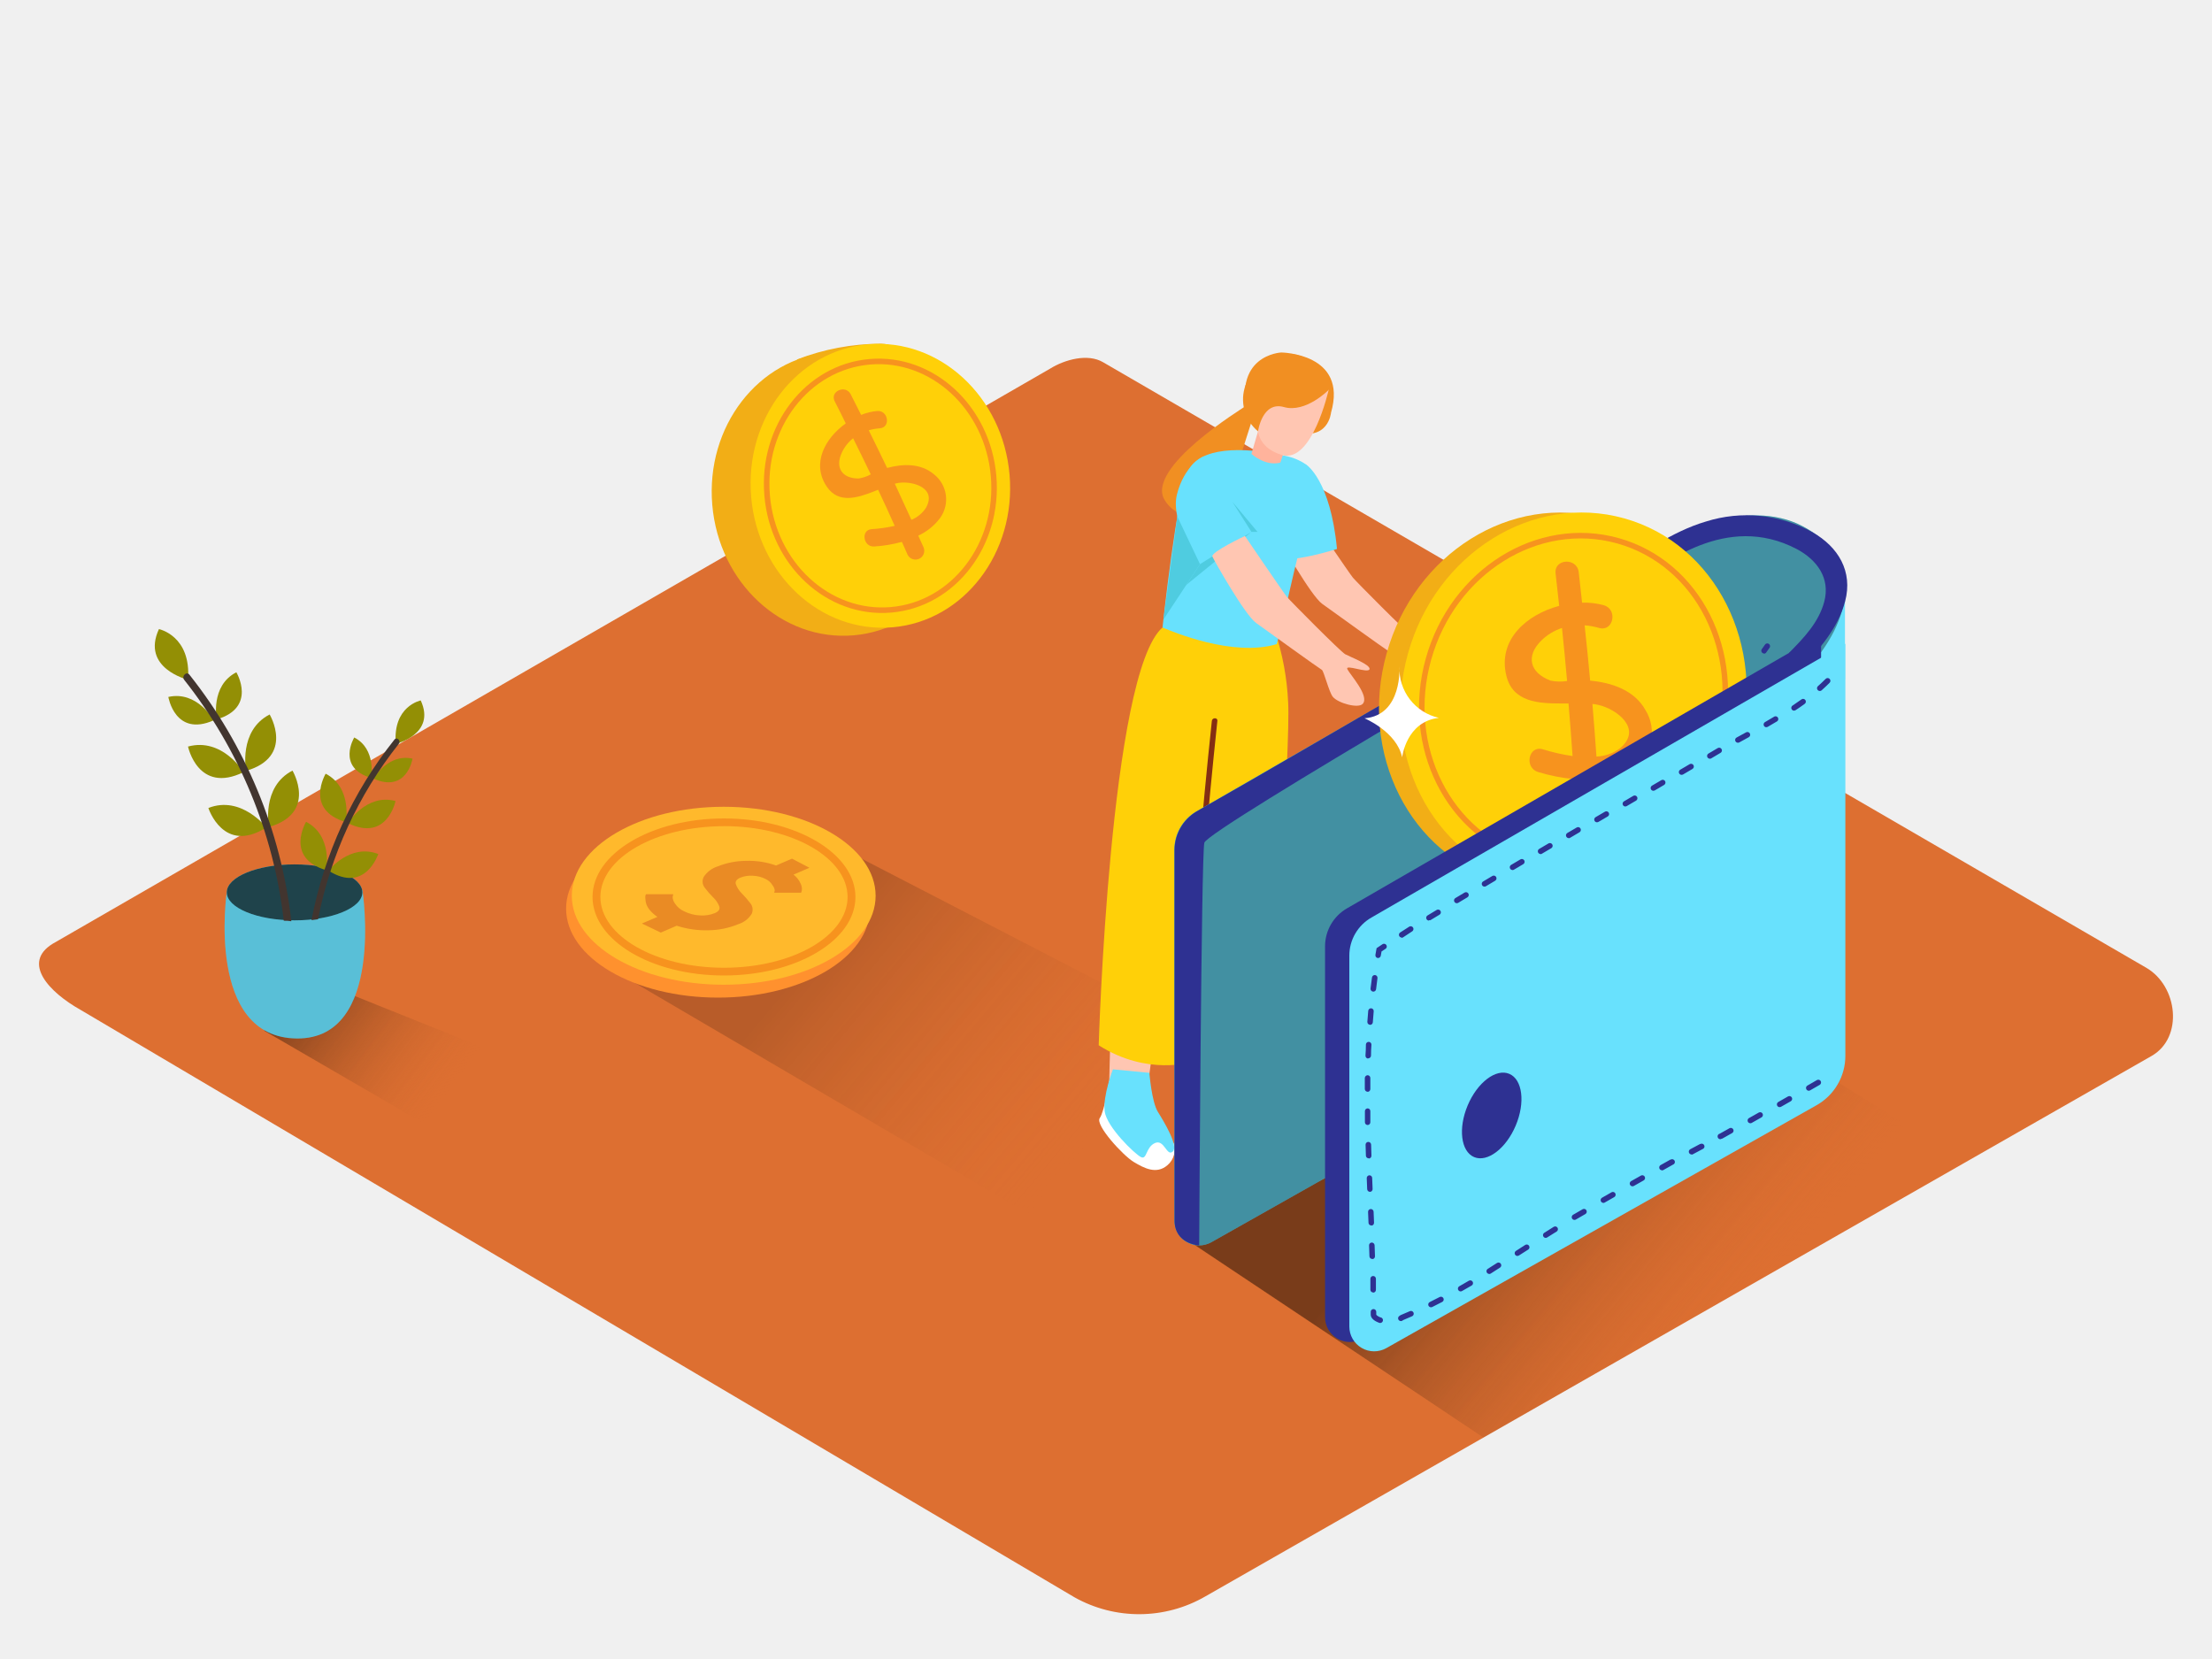
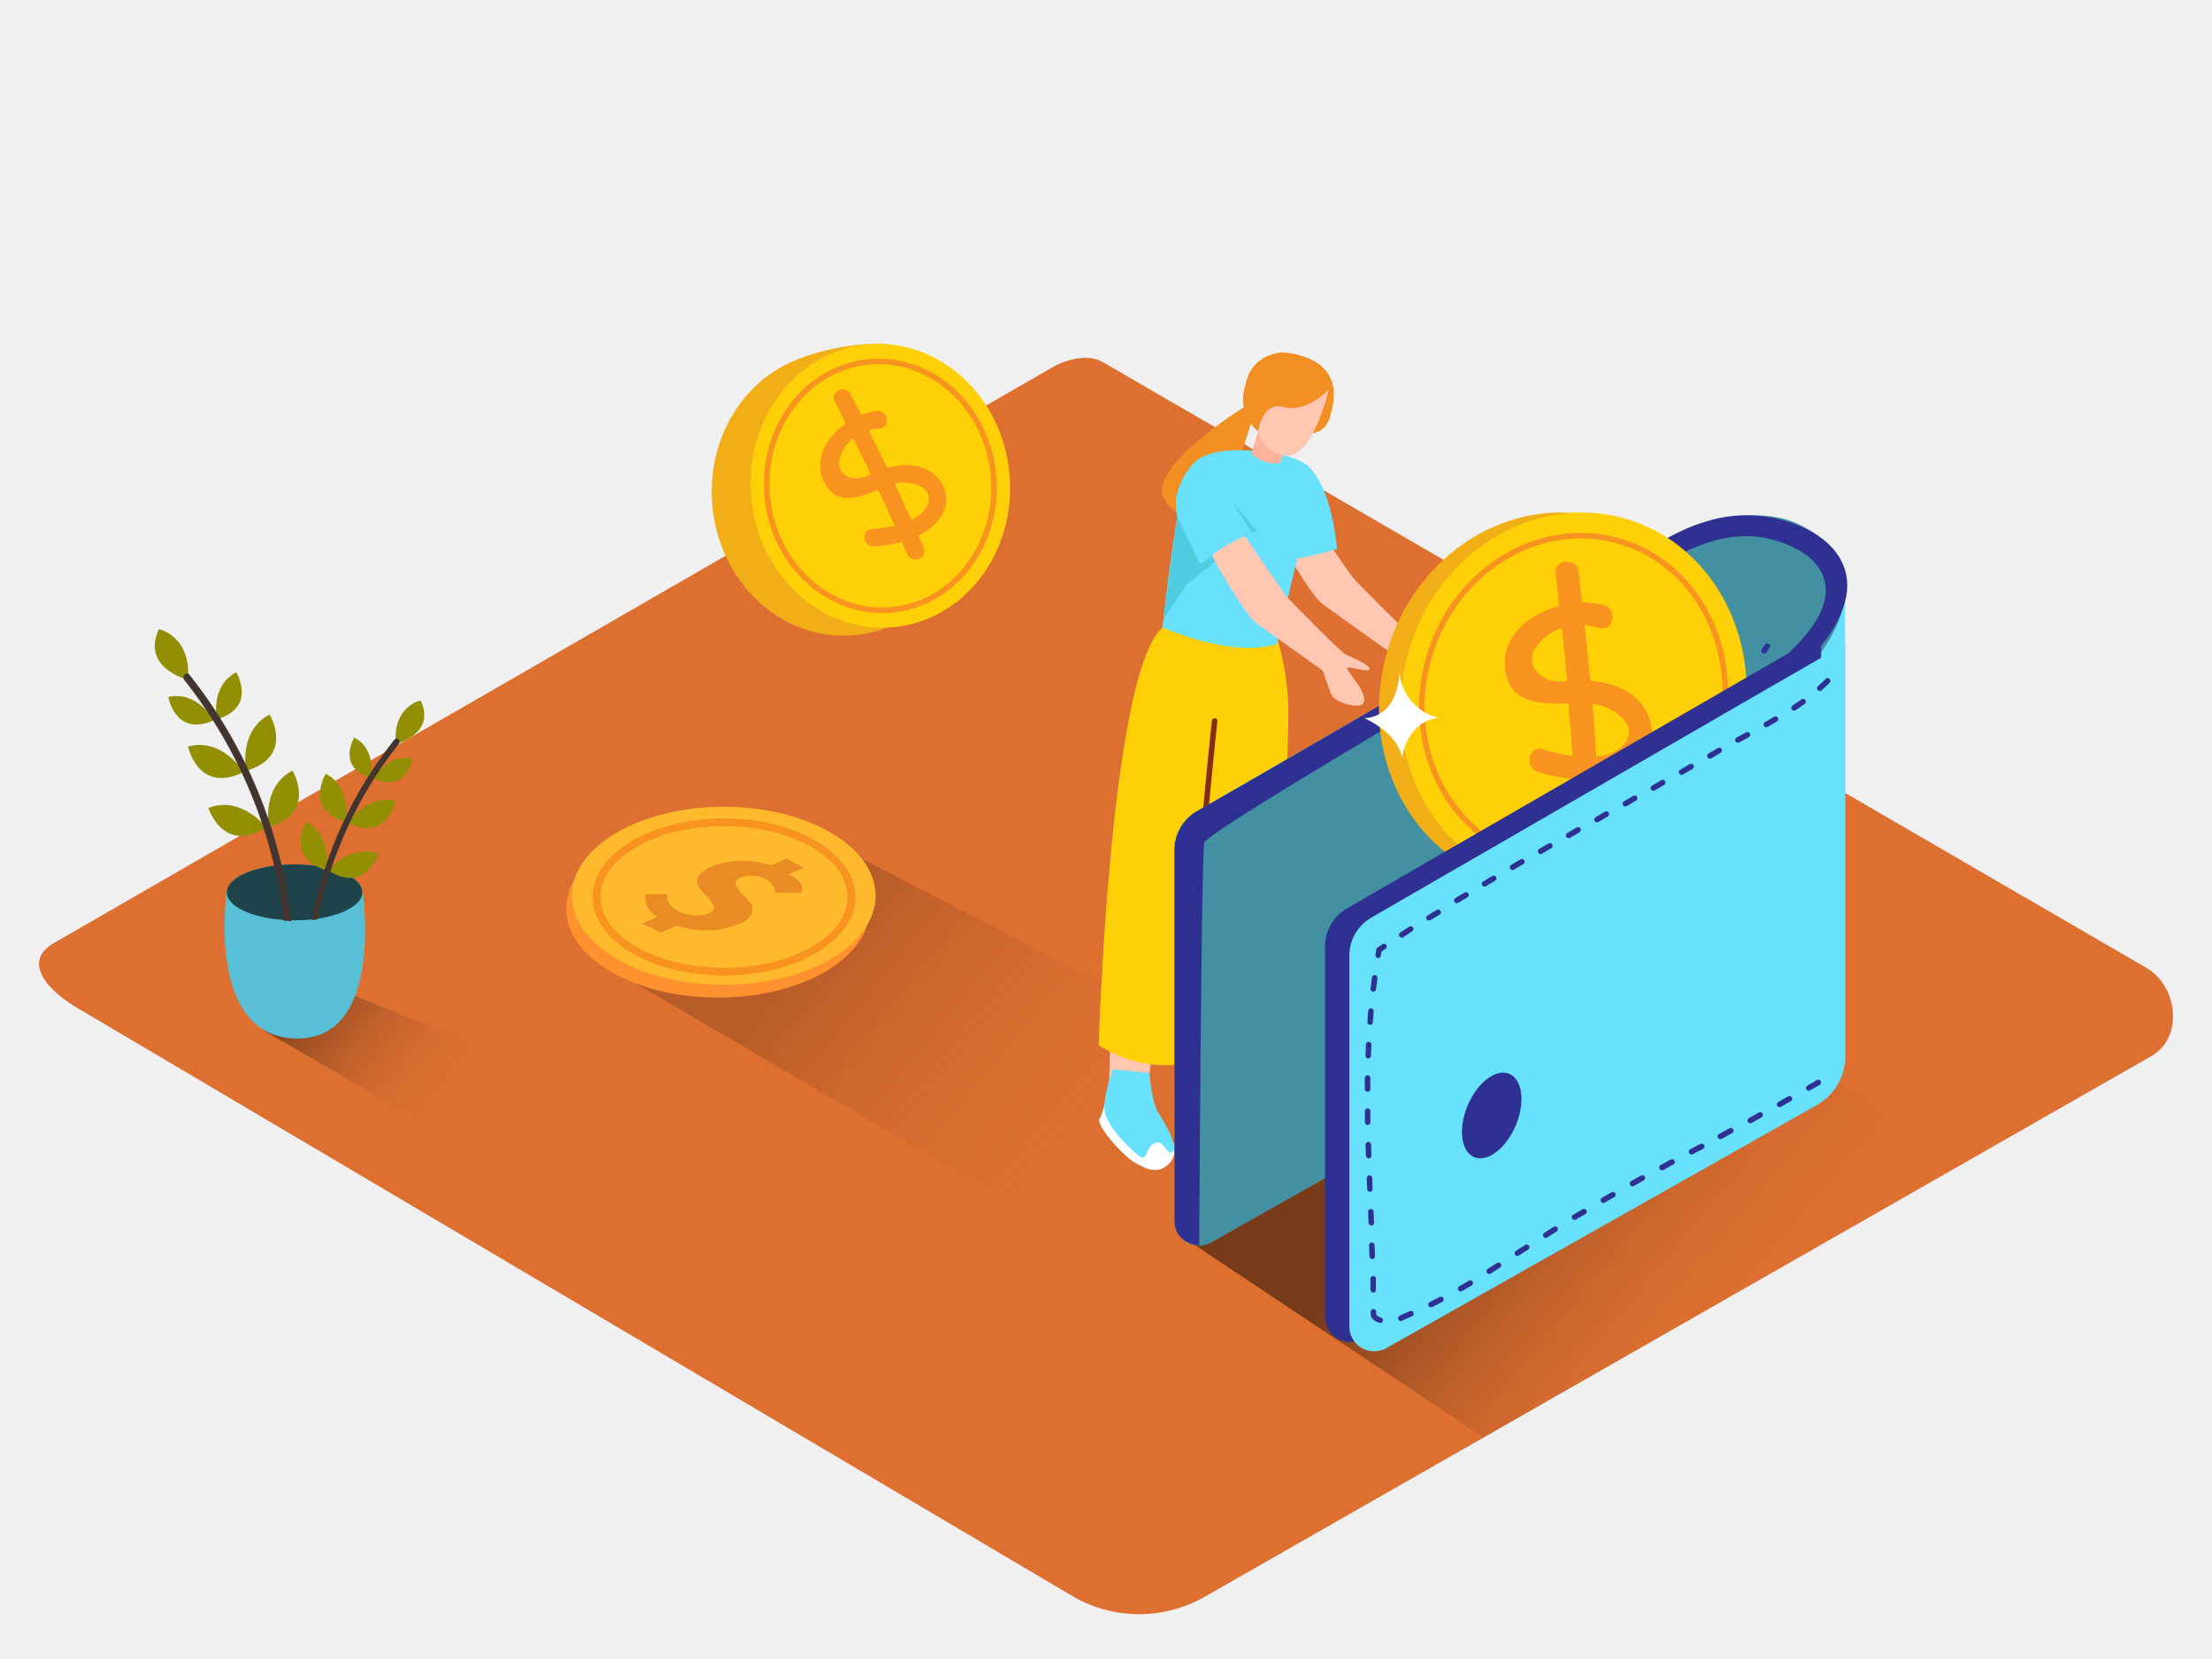
<svg xmlns="http://www.w3.org/2000/svg" xmlns:xlink="http://www.w3.org/1999/xlink" viewBox="0 0 400 300" data-imageid="wallet-isometric" imageName="Wallet" class="illustrations_image" style="width: 172px;">
  <defs>
    <linearGradient id="linear-gradient" x1="-1054.48" y1="241.37" x2="-1007.75" y2="202.27" gradientTransform="matrix(-1, 0, 0, 1, -740.47, 0)" gradientUnits="userSpaceOnUse">
      <stop offset="0" stop-color="#fff" stop-opacity="0" />
      <stop offset="0.99" stop-color="gray" />
    </linearGradient>
    <linearGradient id="linear-gradient-2" x1="-937.62" y1="207.63" x2="-890.47" y2="168.19" xlink:href="#linear-gradient" />
    <linearGradient id="linear-gradient-3" x1="84.14" y1="194.6" x2="56.13" y2="173.31" gradientTransform="matrix(1, 0, 0, 1, 0, 0)" xlink:href="#linear-gradient" />
  </defs>
  <g style="isolation:isolate">
    <g id="Layer_2" data-name="Layer 2">
      <path d="M194.28,288.83,14.56,182.61c-5.72-3.21-10.63-8.49-5.05-11.94l180.37-104c2.71-1.68,6.82-2.78,9.57-1.18L388.11,175c5.72,3.32,6.75,12.6,1,15.93L218,288.66A23.9,23.9,0,0,1,194.28,288.83Z" fill="#dd6f31" />
      <polyline points="214.73 224.26 268.26 259.95 355.52 210.15 309.57 181.51" opacity="0.91" fill="url(#linear-gradient)" style="mix-blend-mode:multiply" />
      <polyline points="109.93 174.89 187.34 220.28 226.07 191.62 155.86 155.3" opacity="0.33" fill="url(#linear-gradient-2)" style="mix-blend-mode:multiply" />
      <polyline points="47.72 186.35 99.82 216.61 120.31 202.66 63.21 179.73" opacity="0.91" fill="url(#linear-gradient-3)" style="mix-blend-mode:multiply" />
      <path d="M320.25,123.56c12.45-5.25,13.38-16.6,13.38-16.6v15.88" fill="#68e1fd" class="target-color" />
      <path d="M237.07,93.46s7,10.3,7.58,11,9.72,9.93,10.56,10.39,4.65,1.9,4.39,2.71-4.51-1-4,0,4,4.8,2.8,6.23c-.77.94-4.49-.09-5.43-1.24-.71-.86-1.62-4.7-2-4.89s-9.84-7-11.88-8.47-7.54-11.21-7.9-12S237.07,93.46,237.07,93.46Z" fill="#ffc6b2" />
      <path d="M236.18,84s4.4,2.72,5.59,15.27c0,0-8.71,2.79-11.41,1.56" fill="#68e1fd" class="target-color" />
      <path d="M201.16,179.86c-.43,7.73-.58,15.61-.58,15.61,3,3,7,.66,7,.66s1.1-8.22,2.36-16.44A49.64,49.64,0,0,1,201.16,179.86Z" fill="#ffc6b2" />
      <path d="M230,137.57s.43,12.94,0,17.21-2.28,31.29-2.28,31.29a4.8,4.8,0,0,1-6.26,0s-2.07-13.37-1.82-15.93.68-34.85.68-34.85" fill="#ffc6b2" />
      <path d="M224.94,73.63c0,.08-18,11-14.31,16.84s11.08.23,11.08.23l4.91-15.39" fill="#f18f22" />
      <path d="M212.21,206.69a3.67,3.67,0,0,1-1.08,4c-2,1.74-4.23.56-6.13-.58s-7-6.67-6.13-7.92,1.71-6.7,1.71-6.7" fill="#fff" />
      <path d="M207.84,194s.42,5.27,1.54,7.06,3.78,6.2,2.69,7.18-1.52-2.3-3.22-1.54-1.41,3.1-2.54,2.53-6.2-5.45-6.55-8.28,1.49-7.58,1.49-7.58" fill="#68e1fd" class="target-color" />
      <path d="M237.4,193.66s.22,3.1-2.59,3.69-6.3-1.12-7.87-1.84-7.31-5.55-7.31-5.55l.68-6.75" fill="#fff" />
      <path d="M228,182.74s1.68,4.18,4.72,5.75,5.4,4.61,4.72,5.17-2.14-1.46-2.92-.9-.78,3-1.74,2.41-3,1-5.79-.95-1.91-2.7-4.27-3.6-2.36-7.42-2.36-7.42S226.27,184.53,228,182.74Z" fill="#68e1fd" class="target-color" />
      <path d="M230.53,114.06a47.64,47.64,0,0,1,2.41,13c.44,7.84-2.75,53.71-2.75,53.71a24.49,24.49,0,0,1-14.62.77v10.48s-8.07,2.62-16.89-3c0,0,2-67.32,11.54-75.55" fill="#ffd008" />
      <path d="M214.89,85.08c2.1-4.17,9.48-4.41,17.48-2.66A10.09,10.09,0,0,1,236.18,84c2,4.59.36,10-.95,14.6-1.47,5.15-3.32,14.47-4.36,17.88-7.93,2.37-18.79-2.24-20.65-3C210.22,113.45,212.8,89.25,214.89,85.08Z" fill="#68e1fd" class="target-color" />
      <path d="M227.49,78l-1.19,4.08s2.51,2.3,5.23,1.57l.83-2.54" fill="#ffb39c" />
      <path d="M233.86,78c6.35,2,6.83-3.37,6.83-3.37,3.11-10.77-9-10.89-9-10.89s-9.23.4-5.83,12.4" fill="#f18f22" />
      <path d="M240.26,70.51s-3,13.44-8.49,11.75S227.51,76,227.51,76s.8-8.59,5.72-9.31S240.26,70.51,240.26,70.51Z" fill="#ffc6b2" />
      <path d="M240.26,70.51s-4.14,4.22-8.08,3.1S227.49,78,227.49,78a7.51,7.51,0,0,1-2.46-7.7c.6-3,5.66-7.07,9.48-6.11S241.66,67.93,240.26,70.51Z" fill="#f18f22" />
      <path d="M219.14,130.36c.07-.63,1.07-.64,1,0q-2.8,26.36-4.41,52.82c0,.64-1,.64-1,0Q216.34,156.72,219.14,130.36Z" fill="#842e13" />
      <path d="M217.65,82.53c-.22.11-3.52,1.68-4.82,6.88S217,102,217,102l9.29-5.84Z" fill="#68e1fd" class="target-color" />
      <polygon points="217 102.02 210.38 112.04 212.9 93.41 217 102.02" fill="#4fcce0" />
      <polyline points="217 102.02 226.3 96.18 214.53 105.76" fill="#4fcce0" />
      <polygon points="226.3 96.18 222.85 90.74 227.4 96.18 226.3 96.18" fill="#4fcce0" />
      <path d="M225.12,96.92s7,10.3,7.58,11,9.72,9.93,10.56,10.39,4.65,1.9,4.39,2.71-4.51-1-4,0,4,4.8,2.8,6.23c-.77.94-4.49-.09-5.43-1.24-.71-.86-1.62-4.7-2-4.89s-9.84-7-11.88-8.47-7.54-11.21-7.9-12S225.12,96.92,225.12,96.92Z" fill="#ffc6b2" />
      <path d="M296.24,141s26.62-13.88,33.3-23.37,5-18-3.6-22.49c-10.14-5.35-23.88,2.06-23.88,2.06" fill="#68e1fd" class="target-color" />
      <path d="M296.24,141s26.62-13.88,33.3-23.37,5-18-3.6-22.49c-10.14-5.35-23.88,2.06-23.88,2.06" opacity="0.36" style="isolation:isolate" />
      <path d="M212.36,153.64v67.08a4.49,4.49,0,0,0,6.7,3.91l83-46.86V97.25L216.3,146.76A7.94,7.94,0,0,0,212.36,153.64Z" fill="#68e1fd" class="target-color" />
      <path d="M212.36,153.64v67.08a4.49,4.49,0,0,0,6.7,3.91l83-46.86V97.25L216.3,146.76A7.94,7.94,0,0,0,212.36,153.64Z" opacity="0.36" style="isolation:isolate" />
      <path d="M323.49,118.08c2.65-2.67,5.39-5.51,6.39-9.26,1.14-4.29-1.33-7.61-5-9.55-12.8-6.68-24.13,3-28.6,5.63s-77.94,45.08-78.5,47.5-.93,72.81-.93,72.81-4.45-.19-4.45-4.49V153.64a8.22,8.22,0,0,1,3.94-6.88l10.47-6L248,128.45l24.18-14,19.3-11.14c5.53-3.19,10.79-7.17,17-9a24.55,24.55,0,0,1,19.28,1.94c4.68,2.66,7.32,7.1,5.9,12.48-1.28,4.84-4.54,8.53-7.9,12.06" fill="#2e3192" />
      <ellipse cx="280.69" cy="126.53" rx="34.04" ry="31.08" transform="translate(83.24 362.78) rotate(-74.38)" fill="#f2ae16" />
      <ellipse cx="284.56" cy="126.53" rx="34.04" ry="31.08" transform="translate(86.07 366.5) rotate(-74.38)" fill="#ffd008" />
      <ellipse cx="284.56" cy="126.53" rx="29.83" ry="27.24" transform="translate(86.07 366.5) rotate(-74.38)" fill="none" stroke="#f7931e" stroke-miterlimit="10" />
      <path d="M297.55,128.4c-2-3.59-6.06-4.95-10-5.32q-.45-5-1-10a12.65,12.65,0,0,1,2.61.47c2.59.76,3.44-3.35.87-4.1a13.21,13.21,0,0,0-3.94-.47c-.2-1.84-.39-3.68-.61-5.53-.31-2.67-4.5-2.43-4.18.25.23,2,.43,3.91.65,5.86-5.89,1.57-11.16,6.13-9.55,12.65,1.18,4.8,5.88,5,10,5l1.24,0q.4,4.75.73,9.51A35.15,35.15,0,0,1,279,135.5c-2.59-.79-3.43,3.32-.87,4.1a32.77,32.77,0,0,0,6.61,1.3c.07,1.09.15,2.19.22,3.28.16,2.69,4.34,2.45,4.18-.25-.06-1-.14-2-.2-3a13.61,13.61,0,0,0,6.37-2.13A7.64,7.64,0,0,0,297.55,128.4Zm-17.21-5.34c-3.79-1.47-4.39-4.44-1.69-7.16a9.5,9.5,0,0,1,3.81-2.34q.5,4.79.92,9.59A8.48,8.48,0,0,1,280.34,123.07ZM293,135.28a7.64,7.64,0,0,1-4.31,1.53q-.33-4.76-.73-9.5c.37,0,.75.09,1.12.17C292.25,128.2,297.13,131.73,293,135.28Z" fill="#f7931e" />
      <path d="M253.07,120.49s.57,8.86-6.32,9.4c0,0,5.83,2.42,6.8,7.06,0,0,.72-6.47,6.64-7.14A9.11,9.11,0,0,1,253.07,120.49Z" fill="#fff" />
      <path d="M239.61,171.11v67.08a4.49,4.49,0,0,0,6.7,3.91l83-46.86V114.72l-85.7,49.52A7.94,7.94,0,0,0,239.61,171.11Z" fill="#2e3192" />
      <path d="M244,172.79v67.08a4.49,4.49,0,0,0,6.7,3.91l77.79-43.92a10.25,10.25,0,0,0,5.21-8.93V116.4L248,165.92A7.94,7.94,0,0,0,244,172.79Z" fill="#68e1fd" class="target-color" />
      <path d="M319,118.17a.5.5,0,0,1-.4-.8q.29-.39.57-.8l0,0a.5.5,0,1,1,.79.61l-.59.83a.5.5,0,0,1-.4.2Z" fill="#2e3192" />
      <path d="M253.47,169.54a.5.5,0,0,1-.27-.92l1.65-1.06,0,0a.5.5,0,0,1,.5.87l-1.64,1.08a.5.5,0,0,1-.27.08Zm4.92-3.07a.5.5,0,0,1-.26-.92l1.66-1h0a.5.5,0,1,1,.53.85l-1.66,1a.5.5,0,0,1-.23,0Zm5.05-3.14a.5.5,0,0,1-.26-.93l1.67-1a.5.5,0,0,1,.51.86l-1.67,1a.5.5,0,0,1-.26.07Zm5-3a.5.5,0,0,1-.25-.93l1.68-1a.5.5,0,0,1,.51.86l-1.68,1a.5.5,0,0,1-.25.07Zm5.07-3a.5.5,0,0,1-.25-.93l1.69-1a.5.5,0,0,1,.5.87l-1.69,1a.5.5,0,0,1-.25.07Zm5.09-2.89a.5.5,0,0,1-.25-.94l1.7-1,0,0a.5.5,0,1,1,.44.9l-1.7,1a.5.5,0,0,1-.25.06Zm5.09-2.88a.5.5,0,0,1-.25-.94l1.71-1,0,0a.5.5,0,1,1,.44.9l-1.7,1a.5.5,0,0,1-.25.06Zm5.1-2.86a.5.5,0,0,1-.24-.94l1.71-1a.5.5,0,0,1,.49.87l-1.71,1a.5.5,0,0,1-.24.06Zm5.13-2.86a.5.5,0,0,1-.24-.94l1.7-1a.5.5,0,0,1,.49.87l-1.71,1a.5.5,0,0,1-.24.06ZM299,143a.5.5,0,0,1-.25-.94l1.7-1a.5.5,0,0,1,.49.87l-1.7,1a.5.5,0,0,1-.25.06Zm5.1-2.88a.5.5,0,0,1-.25-.94l1.7-1a.5.5,0,0,1,.5.87l-1.7,1a.5.5,0,0,1-.25.06Zm5.09-2.92a.5.5,0,0,1-.25-.93l1.69-1a.5.5,0,0,1,.5.87l-1.69,1a.5.5,0,0,1-.25.07Zm5.08-2.89a.5.5,0,0,1-.24-.94l1.72-.94a.5.5,0,0,1,.48.88l-1.71.94a.5.5,0,0,1-.24.06Zm5.16-2.8a.5.5,0,0,1-.25-.94l1.69-1a.5.5,0,0,1,.5.86l-1.7,1a.5.5,0,0,1-.25.06Zm5-3a.5.5,0,0,1-.28-.92q.81-.54,1.59-1.1l.07-.05a.5.5,0,0,1,.51.86q-.79.58-1.62,1.12a.5.5,0,0,1-.28.08Zm4.64-3.56a.5.5,0,0,1-.33-.87q.72-.64,1.4-1.32h0a.5.5,0,1,1,.71.71q-.7.7-1.44,1.36a.5.5,0,0,1-.33.13Z" fill="#2e3192" />
      <path d="M249.13,173.24h0a.5.5,0,0,1-.41-.58l.21-1.2,1-.67.08-.05a.5.5,0,1,1,.47.88l-.65.43-.14.77a.5.5,0,0,1-.49.42Z" fill="#2e3192" />
      <path d="M249.26,239.15c-.88-.34-1.39-.86-1.39-1.43v-.5a.5.5,0,0,1,1,0v.49c0,.08.23.31.75.51a.51.51,0,1,1-.18,1A.5.5,0,0,1,249.26,239.15Zm4.06-.26a.5.5,0,0,1-.3-.9l.25-.17,1.68-.72a.5.5,0,0,1,.4.92l-1.63.7-.1.08a.5.5,0,0,1-.3.1Zm5-2.77a.5.5,0,0,1,.23-.67l1.79-.91h0a.5.5,0,1,1,.46.89l-1.81.92a.5.5,0,0,1-.67-.23Zm-10-2.4a.5.5,0,0,1-.51-.48v-2a.5.5,0,0,1,1,0v2h0a.5.5,0,0,1-.49.51h0Zm15.81-.19a.5.5,0,0,1-.25-.93l1.73-1a.5.5,0,0,1,.52.86l-1.75,1a.49.49,0,0,1-.25.07Zm5.17-3.16a.5.5,0,0,1-.27-.92l1.7-1.08a.5.5,0,0,1,.54.84l-1.7,1.09a.5.5,0,0,1-.27.08Zm-21.13-2.71a.5.5,0,0,1-.53-.45l-.07-2h0a.5.5,0,0,1,.48-.52.52.52,0,0,1,.52.48l.07,2h0a.5.5,0,0,1-.48.52h0Zm26.23-.54a.5.5,0,0,1-.27-.92l1.7-1.09a.5.5,0,0,1,.54.84l-1.7,1.08a.49.49,0,0,1-.27.08Zm5.12-3.27a.5.5,0,0,1-.27-.92l1.71-1.08h0a.5.5,0,1,1,.53.85l-1.71,1.07a.5.5,0,0,1-.27.08ZM248,221.6a.5.5,0,0,1-.53-.45l-.08-2h0a.5.5,0,0,1,.48-.52.51.51,0,0,1,.52.48l.08,2h0a.5.5,0,0,1-.48.52h0Zm36.72-1a.5.5,0,0,1-.26-.93l1.73-1a.5.5,0,0,1,.51.86l-1.73,1a.49.49,0,0,1-.26.07Zm5.22-3.08a.5.5,0,0,1-.25-.93l1.75-1a.5.5,0,0,1,.49.87l-1.75,1a.5.5,0,0,1-.25.07Zm-42.19-2a.5.5,0,0,1-.52-.47l-.08-2h0a.5.5,0,0,1,.48-.52h0a.49.49,0,0,1,.5.48l.08,2h0a.5.5,0,0,1-.48.52h0Zm47.46-1a.5.5,0,0,1-.24-.94l1.77-1a.5.5,0,0,1,.48.88l-1.77,1a.5.5,0,0,1-.24.06Zm5.33-2.9a.5.5,0,0,1-.24-.94l1.78-1,.06,0a.5.5,0,1,1,.41.91l-1.78,1a.5.5,0,0,1-.24.06Zm-53-2.16h-.05A.5.5,0,0,1,247,209l-.06-2h0a.5.5,0,0,1,.49-.51.51.51,0,0,1,.51.49l.06,2h0a.5.5,0,0,1-.48.52h0Zm58.34-.7a.5.5,0,0,1-.23-.94l1.78-.95.06,0a.5.5,0,1,1,.41.91l-1.78.95a.49.49,0,0,1-.23.06ZM311.2,206A.5.5,0,0,1,311,205l1.78-1a.5.5,0,0,1,.47.88l-1.78,1a.5.5,0,0,1-.24.06Zm-63.89-2.56a.5.5,0,0,1-.49-.51v-2a.5.5,0,0,1,.5-.5h0a.49.49,0,0,1,.48.5v2h0a.5.5,0,0,1-.49.51h0Zm69.21-.32a.5.5,0,0,1-.24-.94l1.77-1a.5.5,0,0,1,.48.88l-1.77,1a.5.5,0,0,1-.24.06Zm5.31-2.91a.5.5,0,0,1-.25-.94l1.75-1a.5.5,0,1,1,.5.87l-1.76,1a.5.5,0,0,1-.25.06Zm-74.53-2.79a.5.5,0,0,1-.5-.5v-2a.54.54,0,0,1,.51-.49h0a.5.5,0,0,1,.49.51v2a.5.5,0,0,1-.5.5Zm79.78-.18a.5.5,0,0,1-.25-.93l1.73-1a.5.5,0,0,1,.51.86l-1.74,1a.49.49,0,0,1-.25.07Zm-79.68-5.82h0a.5.5,0,0,1-.48-.52q.08-1,.08-2a.5.5,0,0,1,1,0q-.08,1-.08,2a.5.5,0,0,1-.5.48Zm.32-6.11a.5.5,0,0,1-.46-.53q.07-1,.16-2a.51.51,0,0,1,.54-.45.5.5,0,0,1,.45.54q-.09,1-.16,2a.5.5,0,0,1-.5.46Zm.55-6h0a.5.5,0,0,1-.43-.56q.12-1,.26-2a.51.51,0,0,1,.56-.43.5.5,0,0,1,.43.56q-.13,1-.25,2a.5.5,0,0,1-.5.44Z" fill="#2e3192" />
      <ellipse cx="269.75" cy="201.71" rx="8.17" ry="4.71" transform="translate(-21.06 371.66) rotate(-67.09)" fill="#2e3192" />
      <ellipse cx="129.84" cy="164.31" rx="27.47" ry="16.09" fill="#ff912e" />
      <ellipse cx="130.87" cy="161.98" rx="27.47" ry="16.09" fill="#ffb92c" />
-       <path d="M144.8,159.83A2.14,2.14,0,0,1,145,161l-.12.43H140a2.27,2.27,0,0,0,.1-.43,1.88,1.88,0,0,0-.4-.91,2.75,2.75,0,0,0-1.22-1.12,5.48,5.48,0,0,0-2.36-.61,5.07,5.07,0,0,0-2.24.35q-1.05.44-.81,1.19a4.35,4.35,0,0,0,1.07,1.65,19.09,19.09,0,0,1,1.52,1.75,1.83,1.83,0,0,1,.28,1.93,4.32,4.32,0,0,1-2.44,1.89,14.43,14.43,0,0,1-5.32,1.1,17,17,0,0,1-5.81-.82l-2.88,1.24L116.08,167l2.8-1.2a6.32,6.32,0,0,1-1.35-1.2,3.57,3.57,0,0,1-.66-1.12,3.67,3.67,0,0,1-.16-.91,2,2,0,0,1,0-.63l.1-.23h4.94a4,4,0,0,0-.12.51,2.14,2.14,0,0,0,.41,1.14,3.76,3.76,0,0,0,1.65,1.42,7.13,7.13,0,0,0,2.92.76,6.06,6.06,0,0,0,2.68-.43q1-.44.79-1.17a4.33,4.33,0,0,0-1.1-1.65,16.06,16.06,0,0,1-1.53-1.75,1.8,1.8,0,0,1-.21-1.94,4.68,4.68,0,0,1,2.55-1.93,13.8,13.8,0,0,1,5.11-1,14.72,14.72,0,0,1,5.44.84l2.88-1.24,3.15,1.65-2.88,1.24A4.1,4.1,0,0,1,144.8,159.83Z" fill="#ea8b24" />
+       <path d="M144.8,159.83A2.14,2.14,0,0,1,145,161l-.12.43H140a2.27,2.27,0,0,0,.1-.43,1.88,1.88,0,0,0-.4-.91,2.75,2.75,0,0,0-1.22-1.12,5.48,5.48,0,0,0-2.36-.61,5.07,5.07,0,0,0-2.24.35q-1.05.44-.81,1.19a4.35,4.35,0,0,0,1.07,1.65,19.09,19.09,0,0,1,1.52,1.75,1.83,1.83,0,0,1,.28,1.93,4.32,4.32,0,0,1-2.44,1.89,14.43,14.43,0,0,1-5.32,1.1,17,17,0,0,1-5.81-.82l-2.88,1.24L116.08,167l2.8-1.2a6.32,6.32,0,0,1-1.35-1.2,3.57,3.57,0,0,1-.66-1.12,3.67,3.67,0,0,1-.16-.91,2,2,0,0,1,0-.63l.1-.23h3.94a4,4,0,0,0-.12.51,2.14,2.14,0,0,0,.41,1.14,3.76,3.76,0,0,0,1.65,1.42,7.13,7.13,0,0,0,2.92.76,6.06,6.06,0,0,0,2.68-.43q1-.44.79-1.17a4.33,4.33,0,0,0-1.1-1.65,16.06,16.06,0,0,1-1.53-1.75,1.8,1.8,0,0,1-.21-1.94,4.68,4.68,0,0,1,2.55-1.93,13.8,13.8,0,0,1,5.11-1,14.72,14.72,0,0,1,5.44.84l2.88-1.24,3.15,1.65-2.88,1.24A4.1,4.1,0,0,1,144.8,159.83Z" fill="#ea8b24" />
      <path d="M130.92,176.4c-13.18,0-23.77-6.37-23.77-14.21S117.81,148,130.92,148s23.77,6.37,23.77,14.21S144,176.4,130.92,176.4Zm0-27c-12.32,0-22.35,5.73-22.35,12.8s10,12.8,22.35,12.8,22.35-5.73,22.35-12.8S143.24,149.39,130.92,149.39Z" fill="#f7931e" />
      <path d="M144.13,65a42.48,42.48,0,0,1,15.17-2.85c8.29.06-9.84,14.86-9.84,14.86" fill="#f2ae16" />
      <ellipse cx="152.16" cy="89.31" rx="23.45" ry="25.68" transform="translate(-7.04 13.26) rotate(-4.88)" fill="#f2ae16" />
      <ellipse cx="159.19" cy="87.86" rx="23.45" ry="25.68" transform="translate(-6.89 13.85) rotate(-4.88)" fill="#ffd008" />
      <ellipse cx="159.19" cy="87.86" rx="20.55" ry="22.51" transform="translate(-6.89 13.85) rotate(-4.88)" fill="none" stroke="#f7931e" stroke-miterlimit="10" />
      <path d="M168.87,85.75c-2.39-2-5.59-1.9-8.45-1.13q-1.64-3.42-3.32-6.81a9.55,9.55,0,0,1,2-.36c2-.15,1.55-3.28-.47-3.13a10,10,0,0,0-2.91.71c-.63-1.25-1.25-2.5-1.89-3.74-.93-1.8-3.82-.53-2.89,1.28.68,1.32,1.34,2.65,2,4-3.75,2.66-6.27,7.28-3.41,11.46,2.1,3.08,5.48,2,8.39.88l.87-.35q1.54,3.25,3,6.53a26.52,26.52,0,0,1-4.17.6c-2,.13-1.55,3.26.47,3.13a24.73,24.73,0,0,0,5-.83c.34.76.69,1.51,1,2.26A1.58,1.58,0,0,0,167,98.95c-.31-.7-.63-1.4-.95-2.09A10.27,10.27,0,0,0,170,93.67,5.76,5.76,0,0,0,168.87,85.75Zm-13.58.78c-3.07,0-4.28-2-3.09-4.62a7.17,7.17,0,0,1,2.07-2.66q1.62,3.26,3.19,6.53A6.4,6.4,0,0,1,155.29,86.52Zm12.16,5.3A5.77,5.77,0,0,1,164.81,94q-1.49-3.27-3-6.53c.28-.07.55-.14.84-.17C165.07,87,169.45,88.21,167.45,91.82Z" fill="#f7931e" />
      <path d="M41,161.37s-3.85,26.33,12.73,26.42c15.93.09,11.82-26.74,11.82-26.74S54,151,41,161.37Z" fill="#68e1fd" class="target-color" />
      <path d="M41,161.37s-3.85,26.33,12.73,26.42c15.93.09,11.82-26.74,11.82-26.74S54,151,41,161.37Z" opacity="0.15" />
      <ellipse cx="53.27" cy="161.37" rx="12.26" ry="5.06" fill="#68e1fd" class="target-color" />
      <ellipse cx="53.27" cy="161.37" rx="12.26" ry="5.06" opacity="0.7" />
      <path d="M34,122.92s-8.54-2.05-5.26-9.16C28.72,113.76,34.6,114.93,34,122.92Z" fill="#938f05" />
      <path d="M39.18,130.09S38,124,42.74,121.57C42.74,121.57,46.55,127.93,39.18,130.09Z" fill="#938f05" />
      <path d="M44.5,139.4s-1.42-7.27,4.26-10.2C48.76,129.2,53.32,136.81,44.5,139.4Z" fill="#938f05" />
      <path d="M48.63,149.55s-1.42-7.27,4.26-10.2C52.89,139.35,57.45,147,48.63,149.55Z" fill="#938f05" />
      <path d="M38.66,130.25s-3-5.4-8.22-4.22C30.44,126,31.63,133.36,38.66,130.25Z" fill="#938f05" />
      <path d="M44.06,139.62S40.2,133.31,34,135C34,135,35.8,143.66,44.06,139.62Z" fill="#938f05" />
      <path d="M48.16,149.63s-4.53-5.86-10.48-3.52C37.68,146.11,40.39,154.56,48.16,149.63Z" fill="#938f05" />
      <path d="M51.35,166.5h.12a5.91,5.91,0,0,1,1.2.09.59.59,0,0,0,0-.12A87.57,87.57,0,0,0,34.25,122c-.53-.67-1.47.28-.94.94a86,86,0,0,1,18,43.52Z" fill="#42352f" />
      <path d="M71.57,134.52s7.33-1.76,4.51-7.86C76.08,126.67,71,127.66,71.57,134.52Z" fill="#938f05" />
      <path d="M67.11,140.67s1-5.21-3.05-7.31C64.05,133.36,60.78,138.81,67.11,140.67Z" fill="#938f05" />
      <path d="M62.54,148.66s1.21-6.23-3.65-8.75C58.89,139.91,55,146.44,62.54,148.66Z" fill="#938f05" />
      <path d="M59,157.36s1.21-6.23-3.65-8.75C55.35,148.61,51.43,155.14,59,157.36Z" fill="#938f05" />
      <path d="M67.55,140.81s2.58-4.63,7.05-3.62C74.6,137.19,73.58,143.47,67.55,140.81Z" fill="#938f05" />
      <path d="M62.92,148.85s3.31-5.42,8.6-4C71.52,144.86,70,152.32,62.92,148.85Z" fill="#938f05" />
      <path d="M59.41,157.44s3.88-5,9-3C68.39,154.41,66.07,161.66,59.41,157.44Z" fill="#938f05" />
      <path d="M71.33,133.74a75.09,75.09,0,0,0-15,32.65c.39-.06.79-.12,1.18-.16a73.74,73.74,0,0,1,14.58-31.69C72.59,134,71.79,133.17,71.33,133.74Z" fill="#42352f" />
    </g>
  </g>
</svg>
